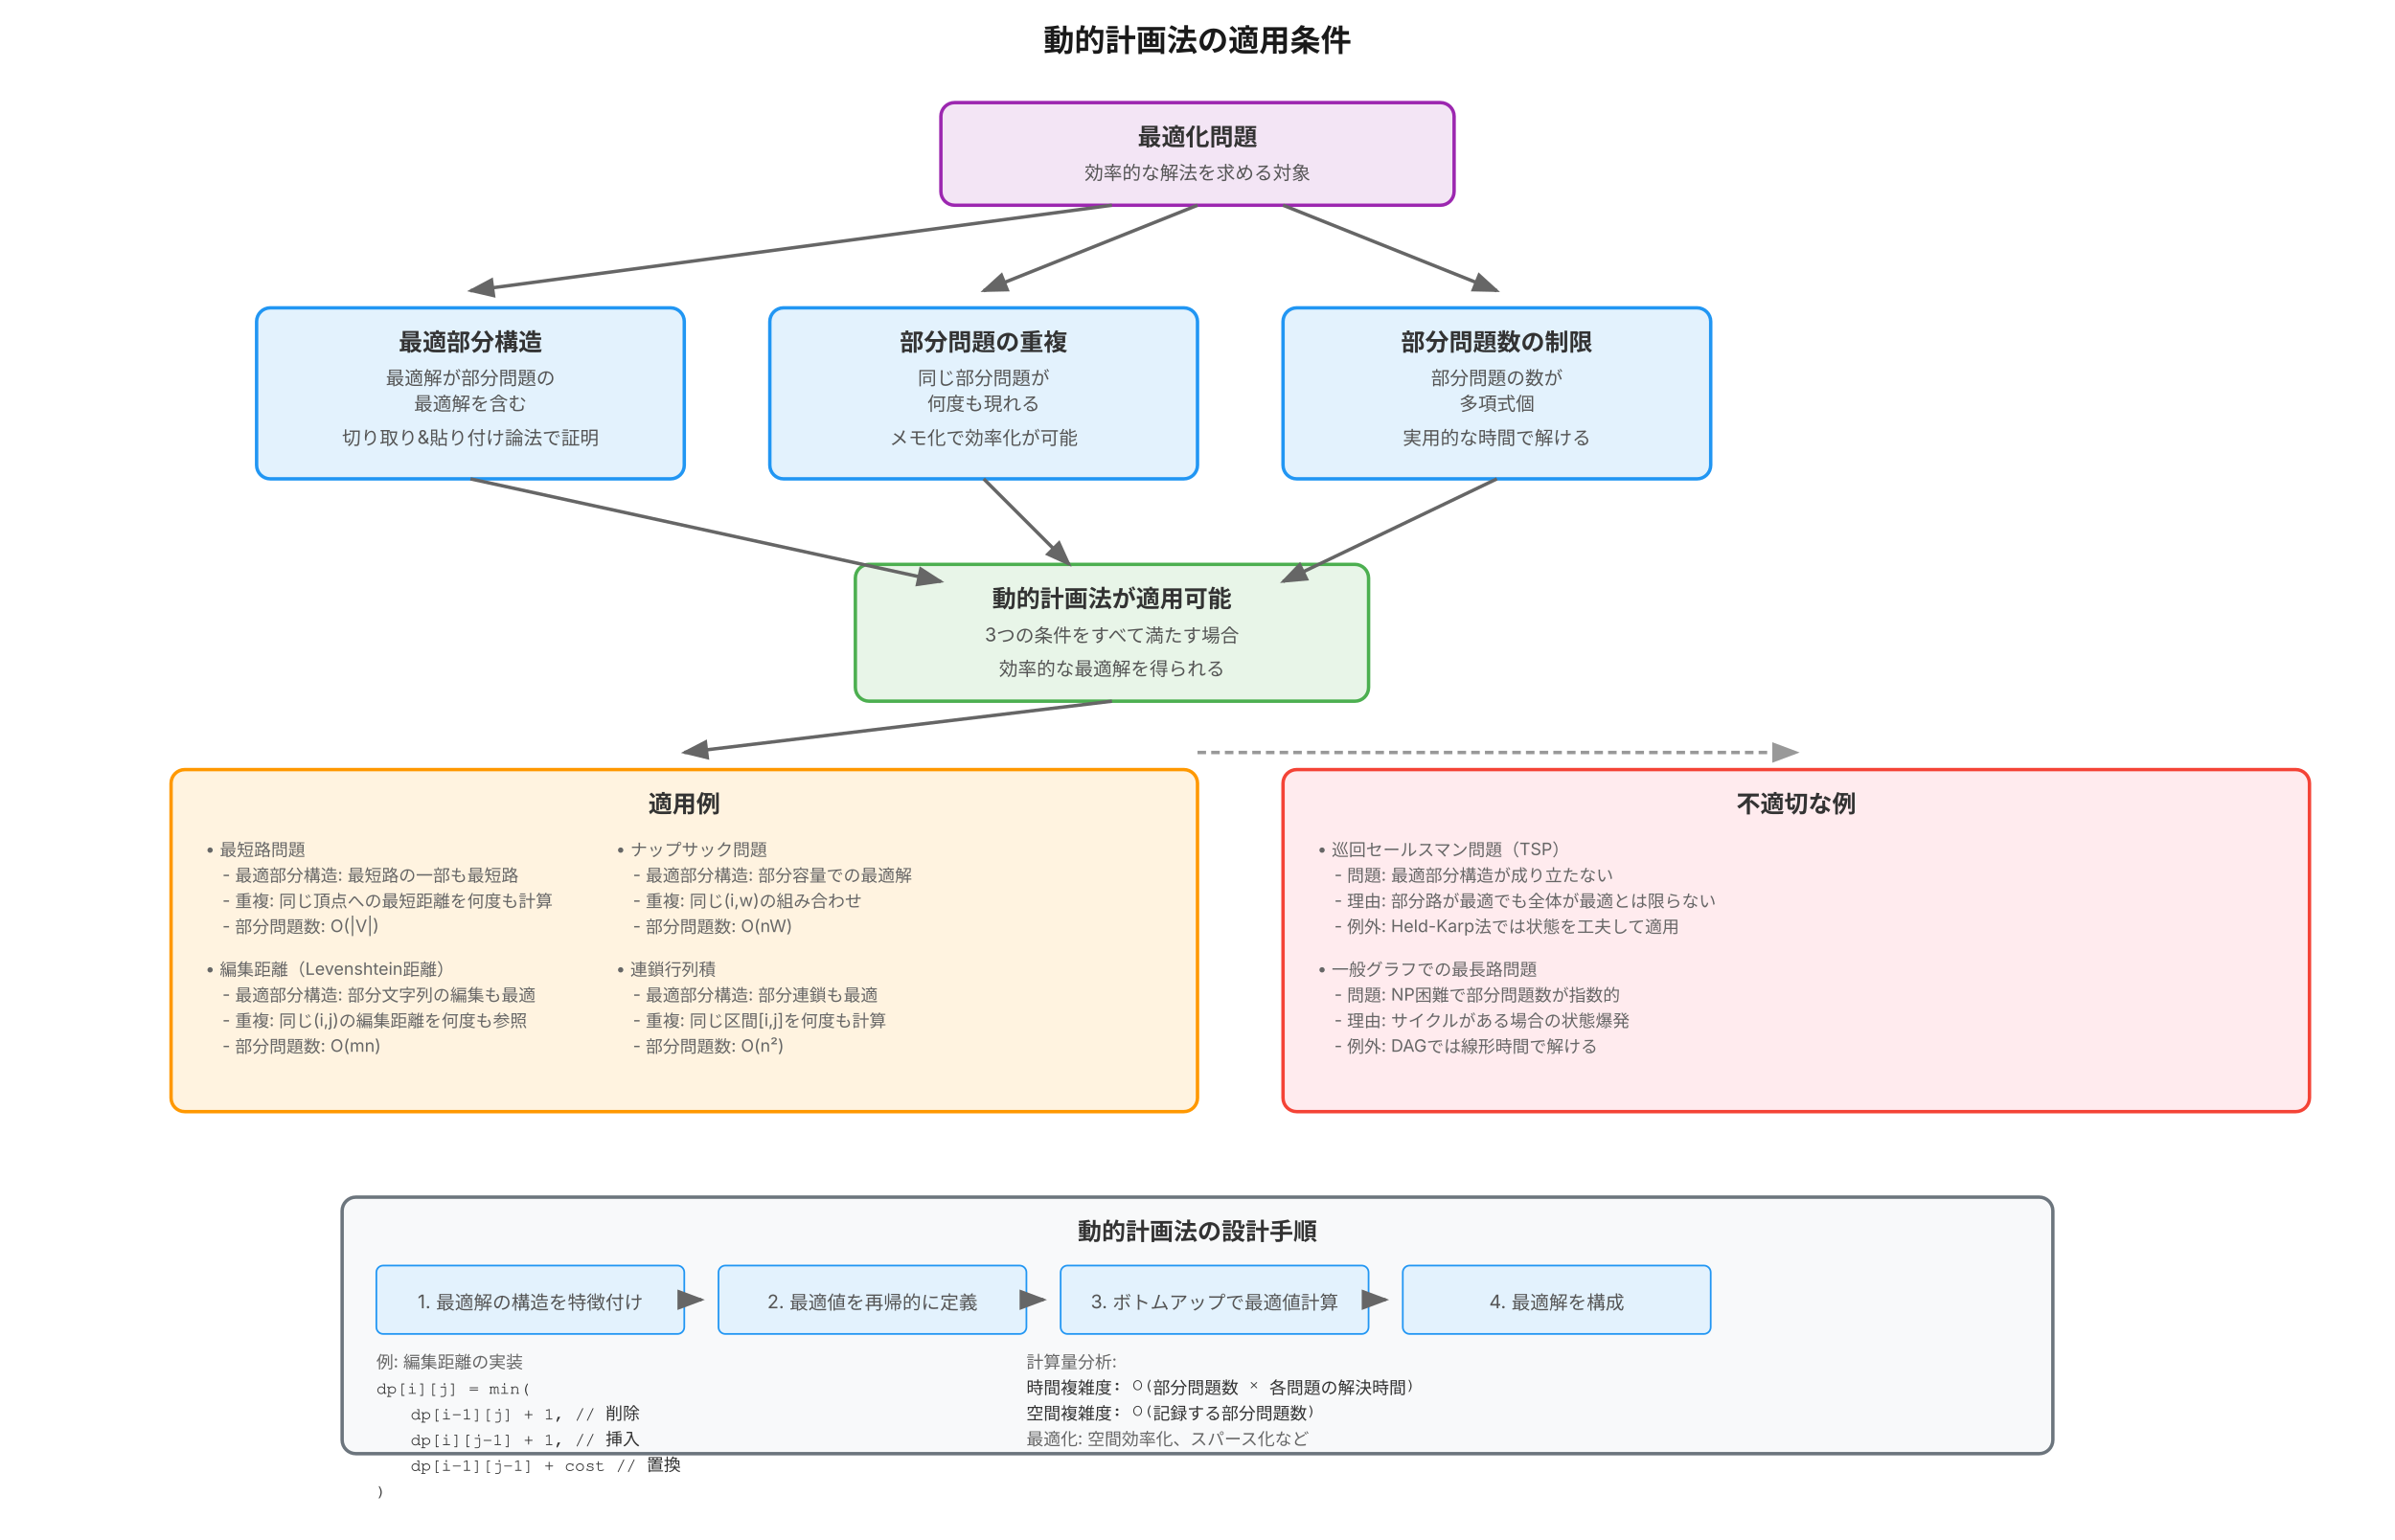
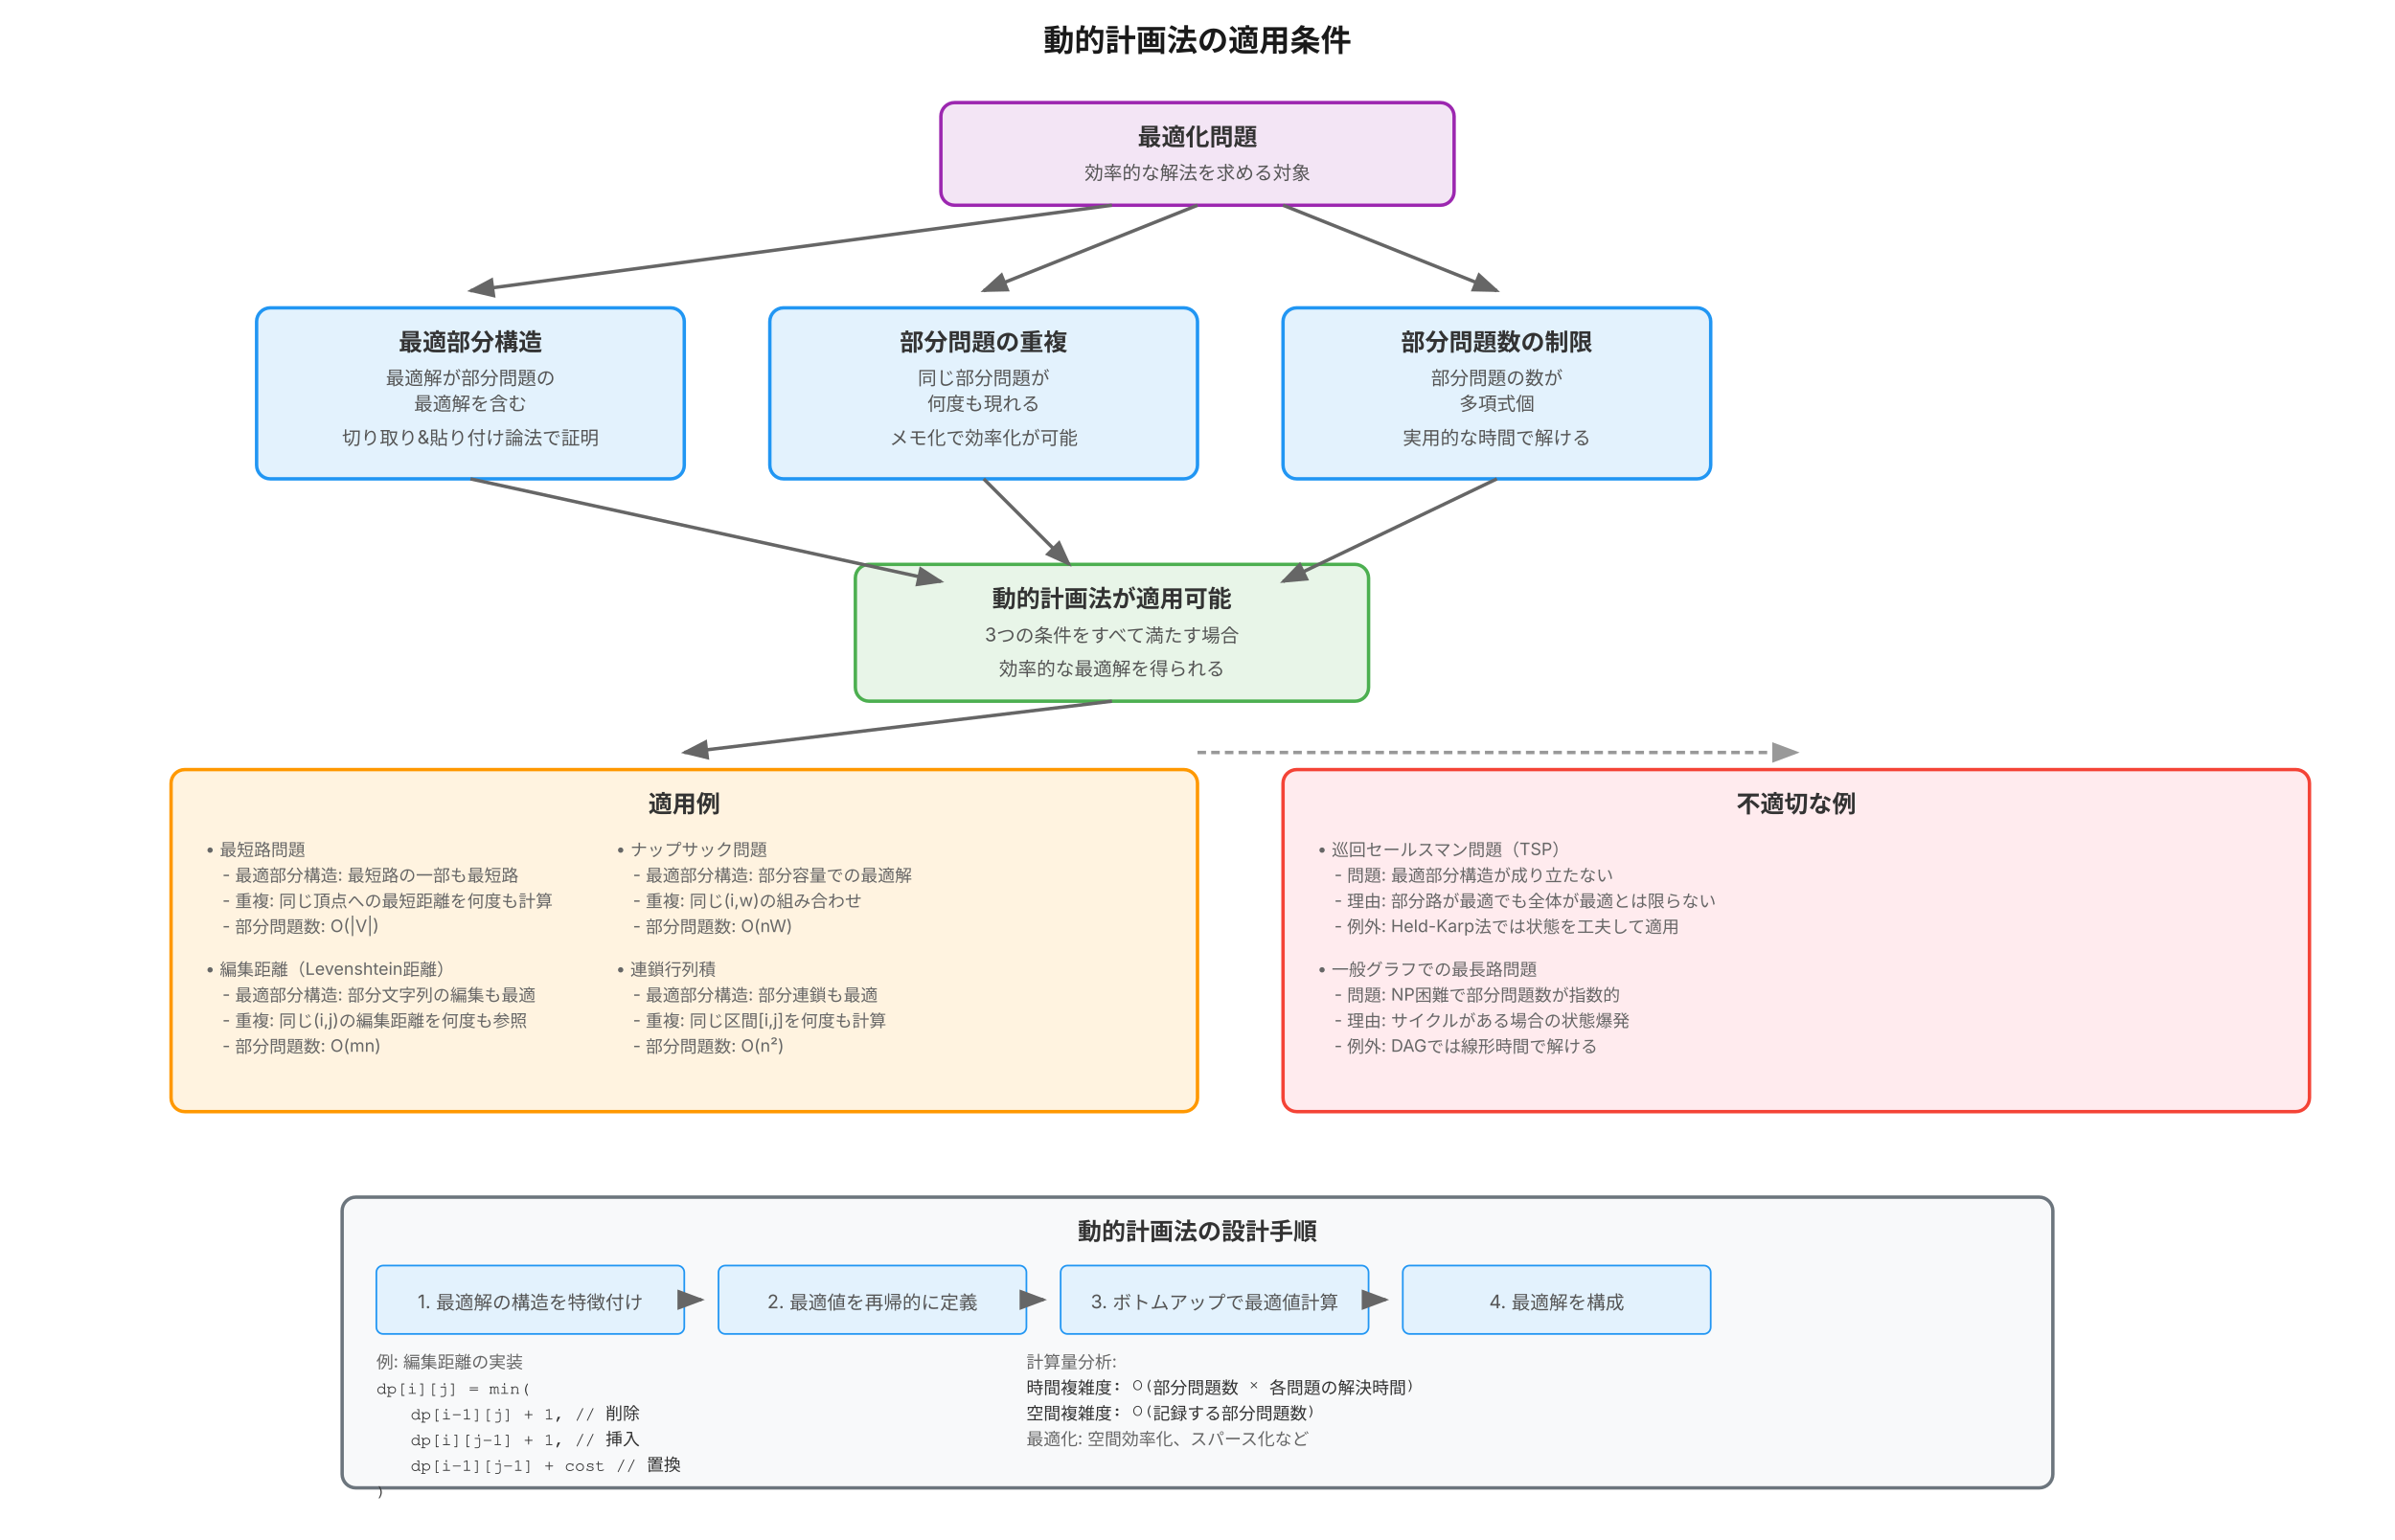
<svg xmlns="http://www.w3.org/2000/svg" viewBox="0 0 1400 900">
  <defs>
    <style>
      .problem-box { fill: #f3e5f5; stroke: #9c27b0; stroke-width: 2px; rx: 8px; }
      .condition-box { fill: #e3f2fd; stroke: #2196f3; stroke-width: 2px; rx: 8px; }
      .dp-box { fill: #e8f5e8; stroke: #4caf50; stroke-width: 2px; rx: 8px; }
      .example-box { fill: #fff3e0; stroke: #ff9800; stroke-width: 2px; rx: 8px; }
      .non-example-box { fill: #ffebee; stroke: #f44336; stroke-width: 2px; rx: 8px; }
      
      .arrow { 
        stroke: #666; 
        stroke-width: 2px; 
        fill: none; 
        marker-end: url(#arrowhead);
      }
      
      .dashed-arrow { 
        stroke: #999; 
        stroke-width: 2px; 
        stroke-dasharray: 5,3;
        fill: none; 
        marker-end: url(#arrowhead-gray);
      }
      
      .title { 
        font-family: Inter, Helvetica, sans-serif;
        font-size: 18px; 
        font-weight: 600; 
        text-anchor: middle; 
        fill: #1a1a1a;
      }
      
      .box-title { 
        font-family: Inter, Helvetica, sans-serif;
        font-size: 14px; 
        font-weight: 600; 
        text-anchor: middle; 
        fill: #333;
      }
      
      .condition-text { 
        font-family: Inter, Helvetica, sans-serif;
        font-size: 11px; 
        font-weight: 400; 
        text-anchor: middle; 
        fill: #555;
      }
      
      .example-text { 
        font-family: Inter, Helvetica, sans-serif;
        font-size: 10px; 
        font-weight: 400; 
        text-anchor: start; 
        fill: #666;
      }
      
      .formula { 
        font-family: Courier, monospace;
        font-size: 10px; 
        font-weight: 500; 
        text-anchor: start; 
        fill: #333;
      }
    </style>
    <marker id="arrowhead" markerWidth="8" markerHeight="6" refX="7" refY="3" orient="auto">
      <polygon points="0 0, 8 3, 0 6" fill="#666" />
    </marker>
    <marker id="arrowhead-gray" markerWidth="8" markerHeight="6" refX="7" refY="3" orient="auto">
      <polygon points="0 0, 8 3, 0 6" fill="#999" />
    </marker>
  </defs>
  <text x="700" y="30" class="title">動的計画法の適用条件</text>
  <g id="problem">
    <rect x="550" y="60" width="300" height="60" class="problem-box" />
    <text x="700" y="85" class="box-title">最適化問題</text>
    <text x="700" y="105" class="condition-text">効率的な解法を求める対象</text>
  </g>
  <g id="conditions">
    <rect x="150" y="180" width="250" height="100" class="condition-box" />
    <text x="275" y="205" class="box-title">最適部分構造</text>
    <text x="275" y="225" class="condition-text">最適解が部分問題の</text>
    <text x="275" y="240" class="condition-text">最適解を含む</text>
    <text x="275" y="260" class="condition-text">切り取り&amp;貼り付け論法で証明</text>
    <rect x="450" y="180" width="250" height="100" class="condition-box" />
    <text x="575" y="205" class="box-title">部分問題の重複</text>
    <text x="575" y="225" class="condition-text">同じ部分問題が</text>
    <text x="575" y="240" class="condition-text">何度も現れる</text>
    <text x="575" y="260" class="condition-text">メモ化で効率化が可能</text>
    <rect x="750" y="180" width="250" height="100" class="condition-box" />
    <text x="875" y="205" class="box-title">部分問題数の制限</text>
    <text x="875" y="225" class="condition-text">部分問題の数が</text>
    <text x="875" y="240" class="condition-text">多項式個</text>
    <text x="875" y="260" class="condition-text">実用的な時間で解ける</text>
  </g>
  <path d="M 650 120 L 275 170" class="arrow" />
  <path d="M 700 120 L 575 170" class="arrow" />
  <path d="M 750 120 L 875 170" class="arrow" />
  <g id="dp-applicability">
    <rect x="500" y="330" width="300" height="80" class="dp-box" />
    <text x="650" y="355" class="box-title">動的計画法が適用可能</text>
    <text x="650" y="375" class="condition-text">3つの条件をすべて満たす場合</text>
    <text x="650" y="395" class="condition-text">効率的な最適解を得られる</text>
  </g>
  <path d="M 275 280 L 550 340" class="arrow" />
  <path d="M 575 280 L 625 330" class="arrow" />
  <path d="M 875 280 L 750 340" class="arrow" />
  <g id="examples">
    <rect x="100" y="450" width="600" height="200" class="example-box" />
    <text x="400" y="475" class="box-title">適用例</text>
    <text x="120" y="500" class="example-text">• 最短路問題</text>
    <text x="130" y="515" class="example-text">- 最適部分構造: 最短路の一部も最短路</text>
    <text x="130" y="530" class="example-text">- 重複: 同じ頂点への最短距離を何度も計算</text>
    <text x="130" y="545" class="example-text">- 部分問題数: O(|V|)</text>
    <text x="120" y="570" class="example-text">• 編集距離（Levenshtein距離）</text>
    <text x="130" y="585" class="example-text">- 最適部分構造: 部分文字列の編集も最適</text>
    <text x="130" y="600" class="example-text">- 重複: 同じ(i,j)の編集距離を何度も参照</text>
    <text x="130" y="615" class="example-text">- 部分問題数: O(mn)</text>
    <text x="360" y="500" class="example-text">• ナップサック問題</text>
    <text x="370" y="515" class="example-text">- 最適部分構造: 部分容量での最適解</text>
    <text x="370" y="530" class="example-text">- 重複: 同じ(i,w)の組み合わせ</text>
    <text x="370" y="545" class="example-text">- 部分問題数: O(nW)</text>
    <text x="360" y="570" class="example-text">• 連鎖行列積</text>
    <text x="370" y="585" class="example-text">- 最適部分構造: 部分連鎖も最適</text>
    <text x="370" y="600" class="example-text">- 重複: 同じ区間[i,j]を何度も計算</text>
    <text x="370" y="615" class="example-text">- 部分問題数: O(n²)</text>
  </g>
  <g id="non-examples">
    <rect x="750" y="450" width="600" height="200" class="non-example-box" />
    <text x="1050" y="475" class="box-title">不適切な例</text>
    <text x="770" y="500" class="example-text">• 巡回セールスマン問題（TSP）</text>
    <text x="780" y="515" class="example-text">- 問題: 最適部分構造が成り立たない</text>
    <text x="780" y="530" class="example-text">- 理由: 部分路が最適でも全体が最適とは限らない</text>
    <text x="780" y="545" class="example-text">- 例外: Held-Karp法では状態を工夫して適用</text>
    <text x="770" y="570" class="example-text">• 一般グラフでの最長路問題</text>
    <text x="780" y="585" class="example-text">- 問題: NP困難で部分問題数が指数的</text>
    <text x="780" y="600" class="example-text">- 理由: サイクルがある場合の状態爆発</text>
    <text x="780" y="615" class="example-text">- 例外: DAGでは線形時間で解ける</text>
  </g>
  <path d="M 650 410 L 400 440" class="arrow" />
  <path d="M 700 440 L 1050 440" class="dashed-arrow" />
  <g id="design-process">
-     <rect x="200" y="700" width="1000" height="150" style="fill: #f8f9fa; stroke: #6c757d; stroke-width: 2px; rx: 8px;" />
+     <rect x="200" y="700" width="1000" height="170" style="fill: #f8f9fa; stroke: #6c757d; stroke-width: 2px; rx: 8px;" />
    <text x="700" y="725" class="box-title">動的計画法の設計手順</text>
    <rect x="220" y="740" width="180" height="40" style="fill: #e3f2fd; stroke: #2196f3; stroke-width: 1px; rx: 4px;" />
    <text x="310" y="765" class="condition-text">1. 最適解の構造を特徴付け</text>
    <rect x="420" y="740" width="180" height="40" style="fill: #e3f2fd; stroke: #2196f3; stroke-width: 1px; rx: 4px;" />
    <text x="510" y="765" class="condition-text">2. 最適値を再帰的に定義</text>
    <rect x="620" y="740" width="180" height="40" style="fill: #e3f2fd; stroke: #2196f3; stroke-width: 1px; rx: 4px;" />
    <text x="710" y="765" class="condition-text">3. ボトムアップで最適値計算</text>
    <rect x="820" y="740" width="180" height="40" style="fill: #e3f2fd; stroke: #2196f3; stroke-width: 1px; rx: 4px;" />
    <text x="910" y="765" class="condition-text">4. 最適解を構成</text>
    <path d="M 400 760 L 410 760" class="arrow" />
    <path d="M 600 760 L 610 760" class="arrow" />
    <path d="M 800 760 L 810 760" class="arrow" />
    <text x="220" y="800" class="example-text">例: 編集距離の実装</text>
    <text x="220" y="815" class="formula">dp[i][j] = min(</text>
    <text x="240" y="830" class="formula">dp[i-1][j] + 1,     // 削除</text>
    <text x="240" y="845" class="formula">dp[i][j-1] + 1,     // 挿入</text>
    <text x="240" y="860" class="formula">dp[i-1][j-1] + cost // 置換</text>
    <text x="220" y="875" class="formula">)</text>
    <text x="600" y="800" class="example-text">計算量分析:</text>
    <text x="600" y="815" class="formula">時間複雑度: O(部分問題数 × 各問題の解決時間)</text>
    <text x="600" y="830" class="formula">空間複雑度: O(記録する部分問題数)</text>
    <text x="600" y="845" class="example-text">最適化: 空間効率化、スパース化など</text>
  </g>
</svg>
